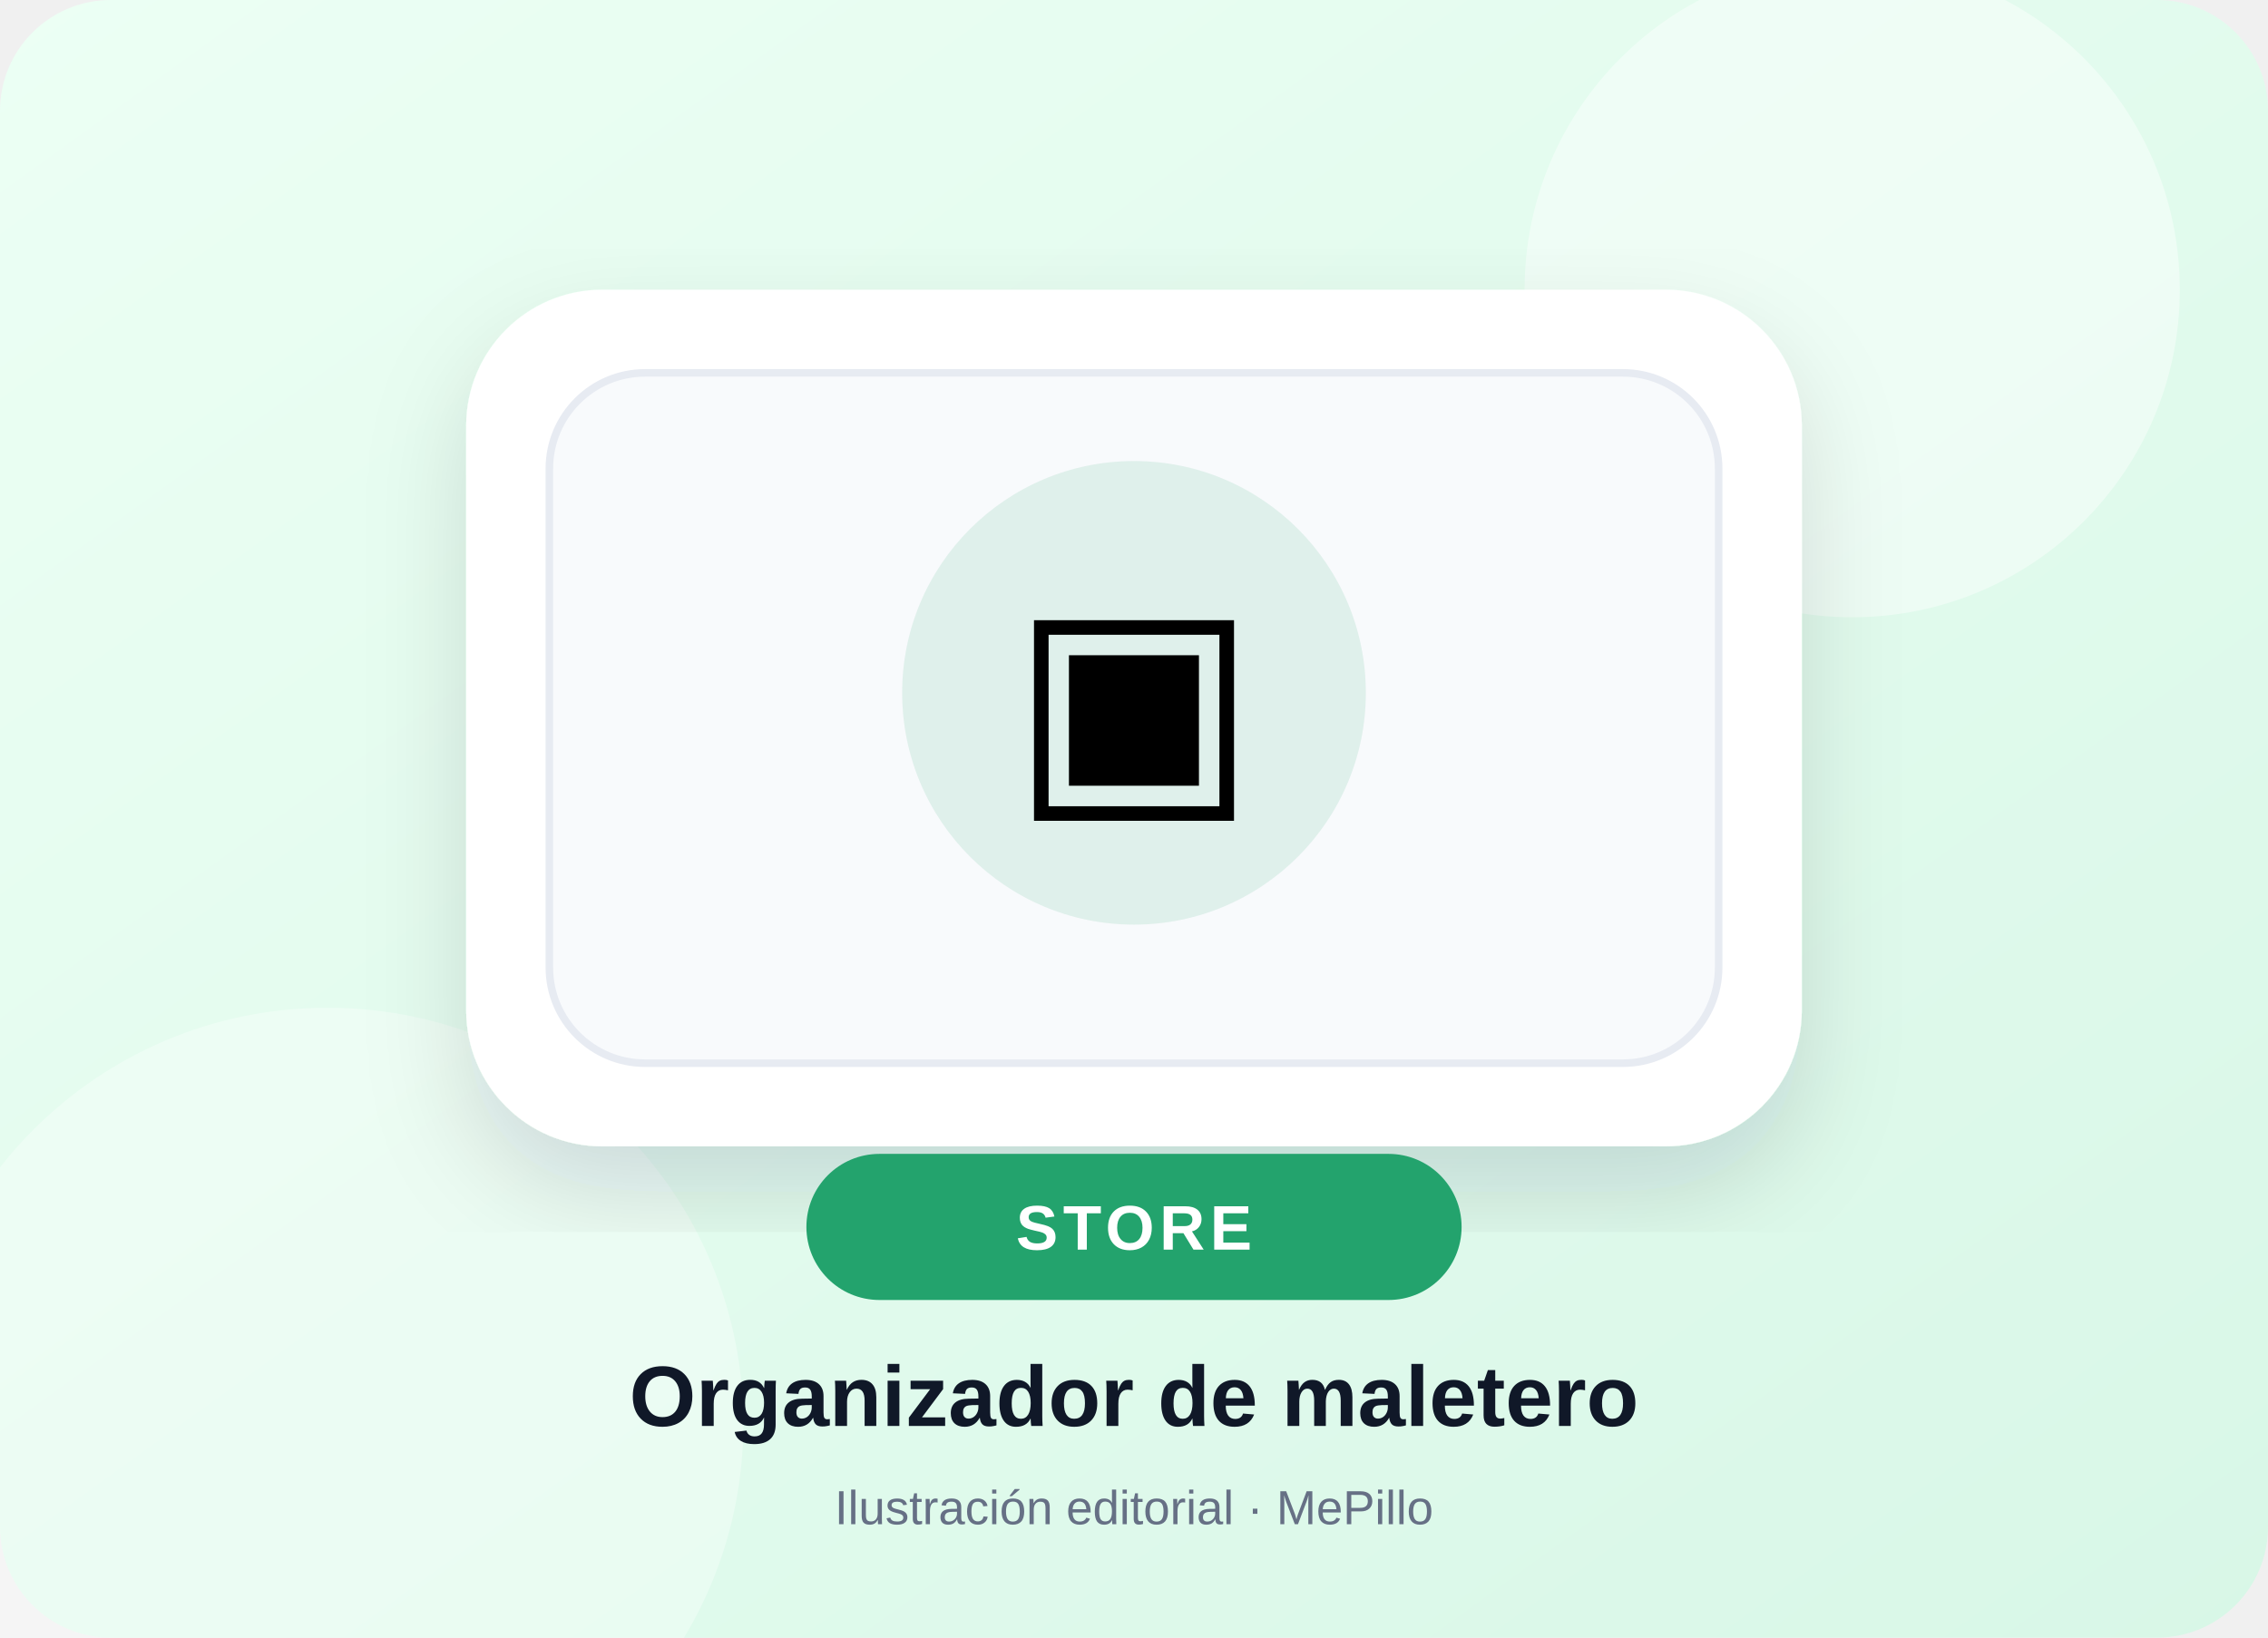
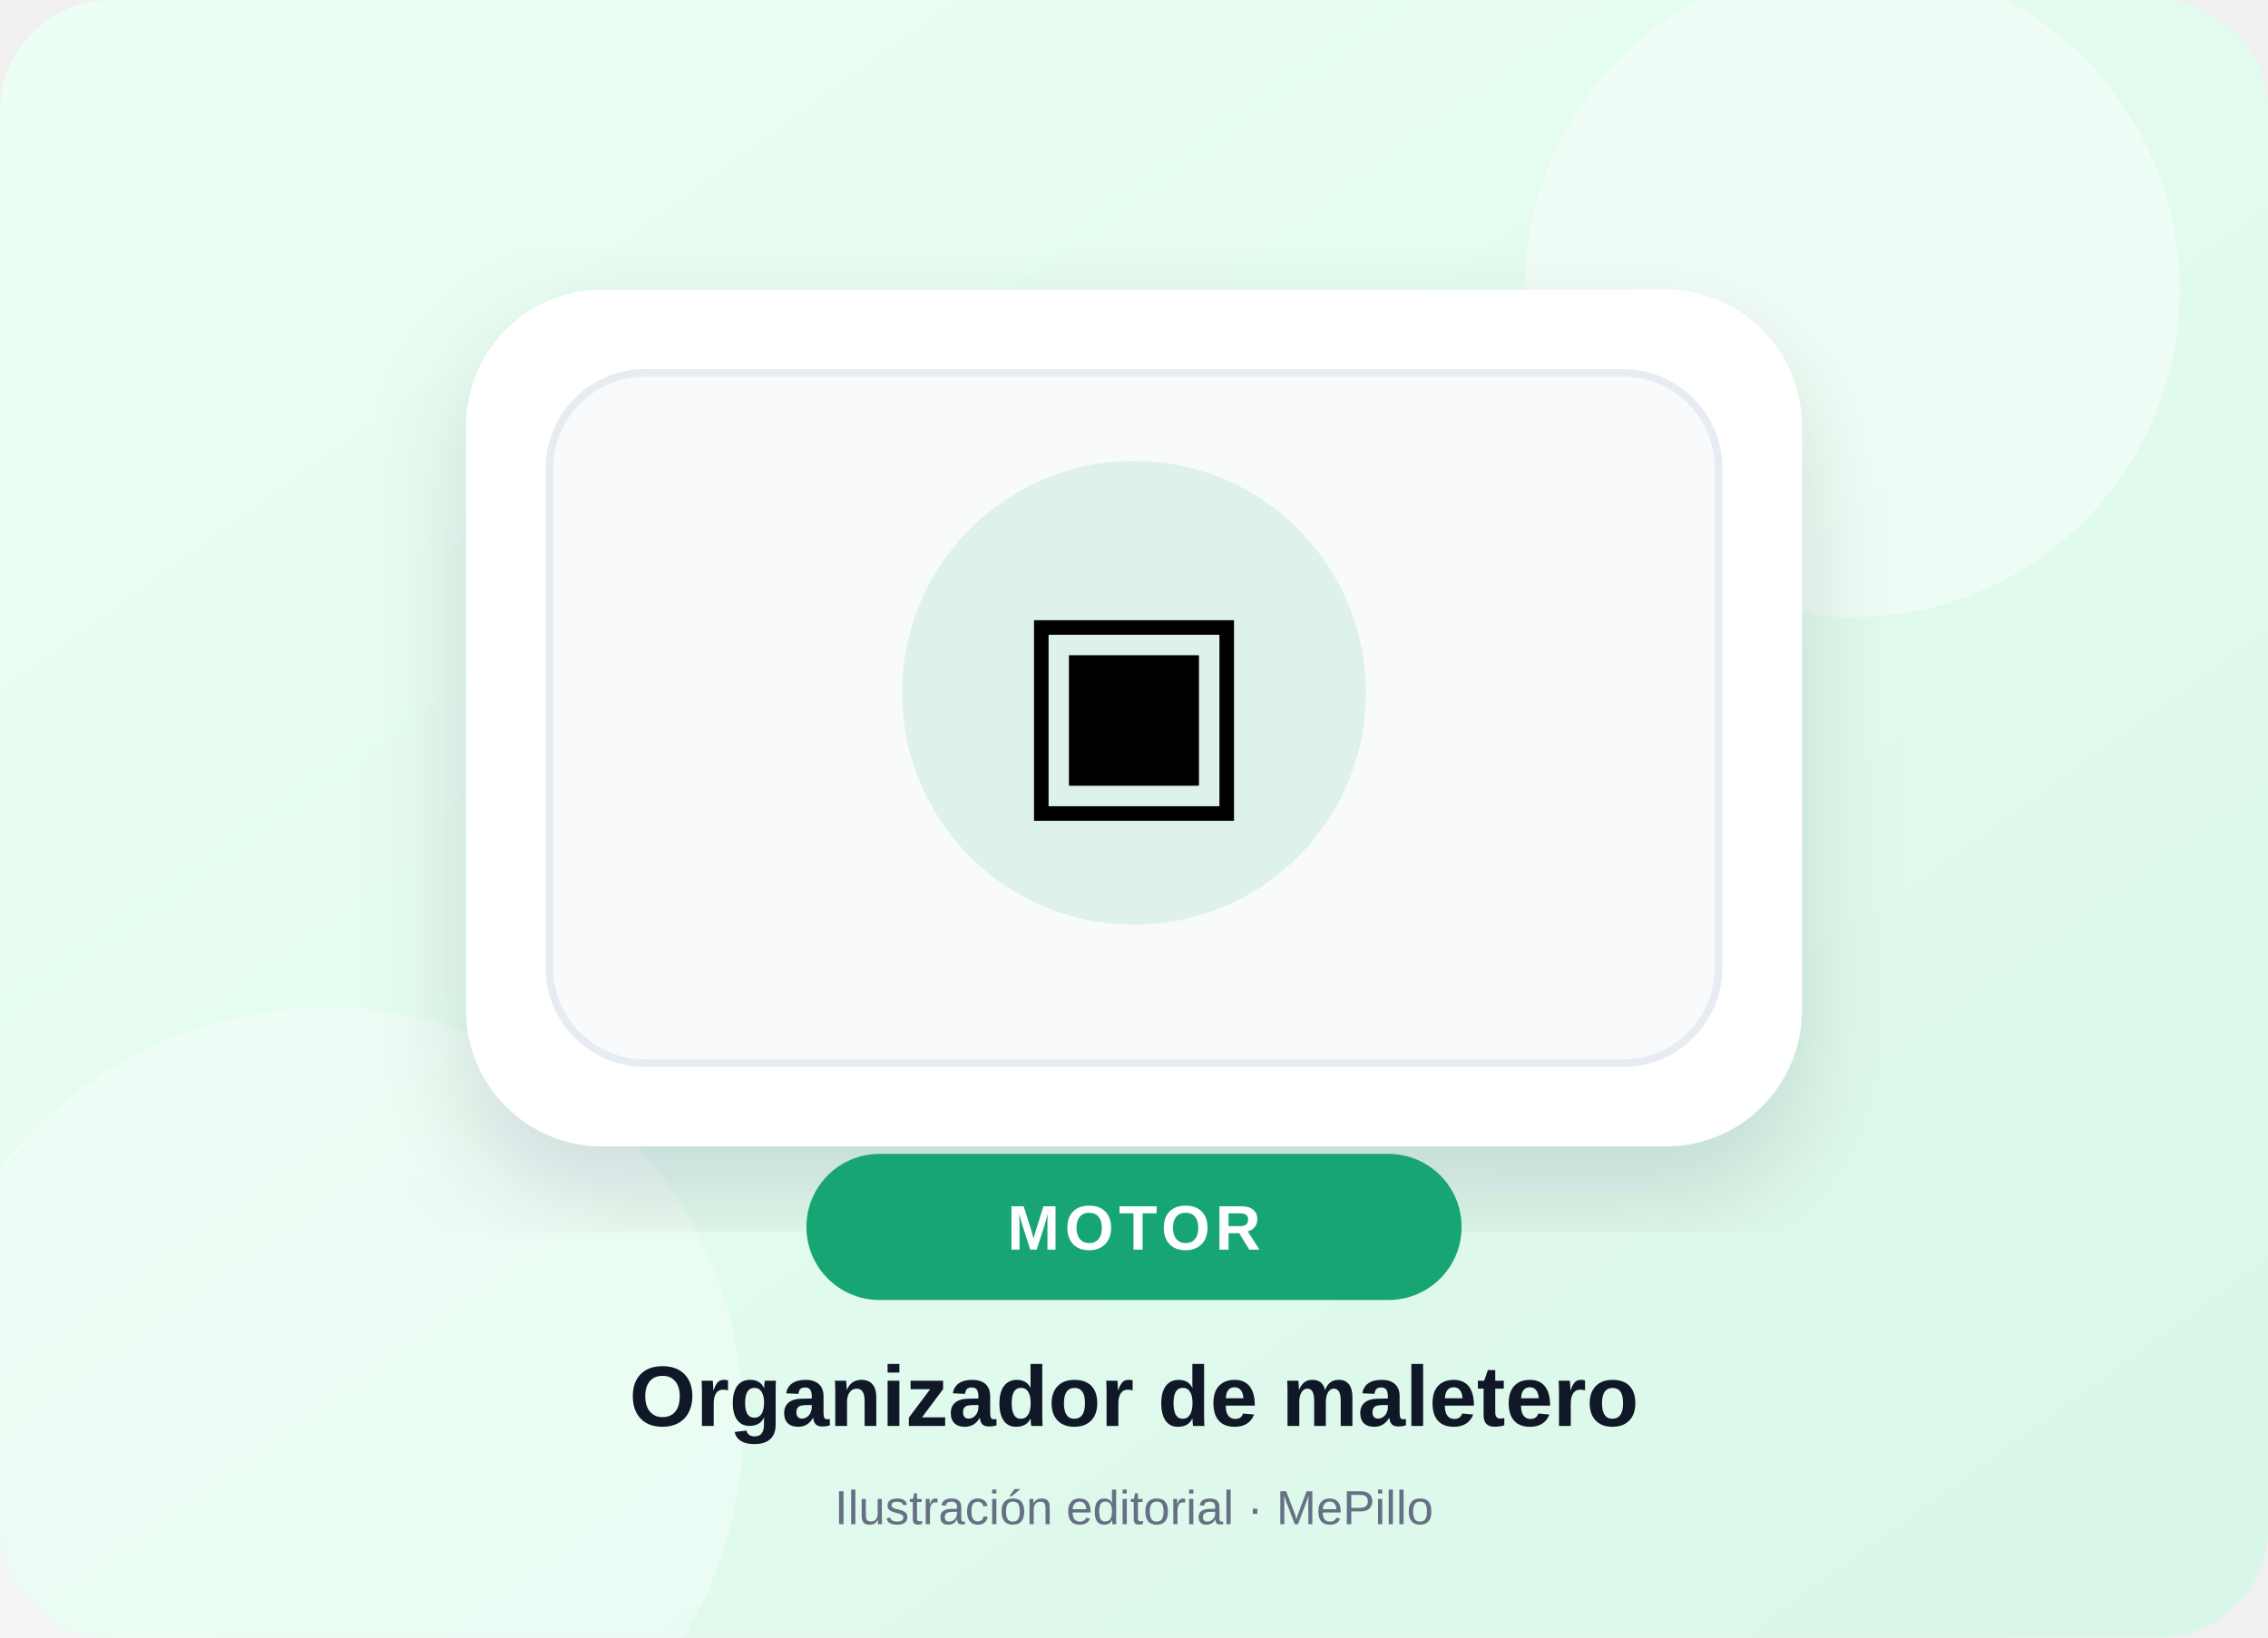
<svg xmlns="http://www.w3.org/2000/svg" width="900" height="650" viewBox="0 0 900 650" role="img" aria-labelledby="t d">
  <defs>
    <linearGradient id="bg" x1="0" y1="0" x2="1" y2="1">
-       <stop stop-color="#ecfff4" />
-       <stop offset="1" stop-color="#d8f7e7" />
+       <stop stop-color="#edfff5" />
+       <stop offset="1" stop-color="#d8f7e8" />
    </linearGradient>
    <filter id="s">
      <feDropShadow dx="0" dy="18" stdDeviation="20" flood-color="#101828" flood-opacity=".13" />
    </filter>
  </defs>
  <rect width="900" height="650" rx="44" fill="url(#bg)" />
  <circle cx="735" cy="115" r="130" fill="#fff" opacity=".42" />
  <circle cx="130" cy="565" r="165" fill="#fff" opacity=".32" />
  <g filter="url(#s)">
    <rect x="185" y="115" width="530" height="340" rx="54" fill="#fff" />
    <rect x="218" y="148" width="464" height="274" rx="38" fill="#f8fafc" stroke="#e7ebf2" stroke-width="3" />
  </g>
-   <circle cx="450" cy="275" r="92" fill="#23a36d" opacity=".12" />
+   <circle cx="450" cy="275" r="92" fill="#17a673" opacity=".12" />
  <text x="450" y="313" text-anchor="middle" font-size="104" font-family="Arial,Segoe UI Emoji,sans-serif">▣</text>
-   <rect x="320" y="458" width="260" height="58" rx="29" fill="#23a36d" />
-   <text x="450" y="496" text-anchor="middle" fill="#fff" font-size="25" font-weight="700" font-family="Arial,sans-serif" letter-spacing="2">STORE</text>
+   <rect x="320" y="458" width="260" height="58" rx="29" fill="#17a673" />
+   <text x="450" y="496" text-anchor="middle" fill="#fff" font-size="25" font-weight="700" font-family="Arial,sans-serif" letter-spacing="2">MOTOR</text>
  <text x="450" y="566" text-anchor="middle" fill="#101828" font-size="34" font-weight="800" font-family="Arial,sans-serif">Organizador de maletero</text>
  <text x="450" y="605" text-anchor="middle" fill="#667085" font-size="19" font-family="Arial,sans-serif">Ilustración editorial · MePillo</text>
</svg>
